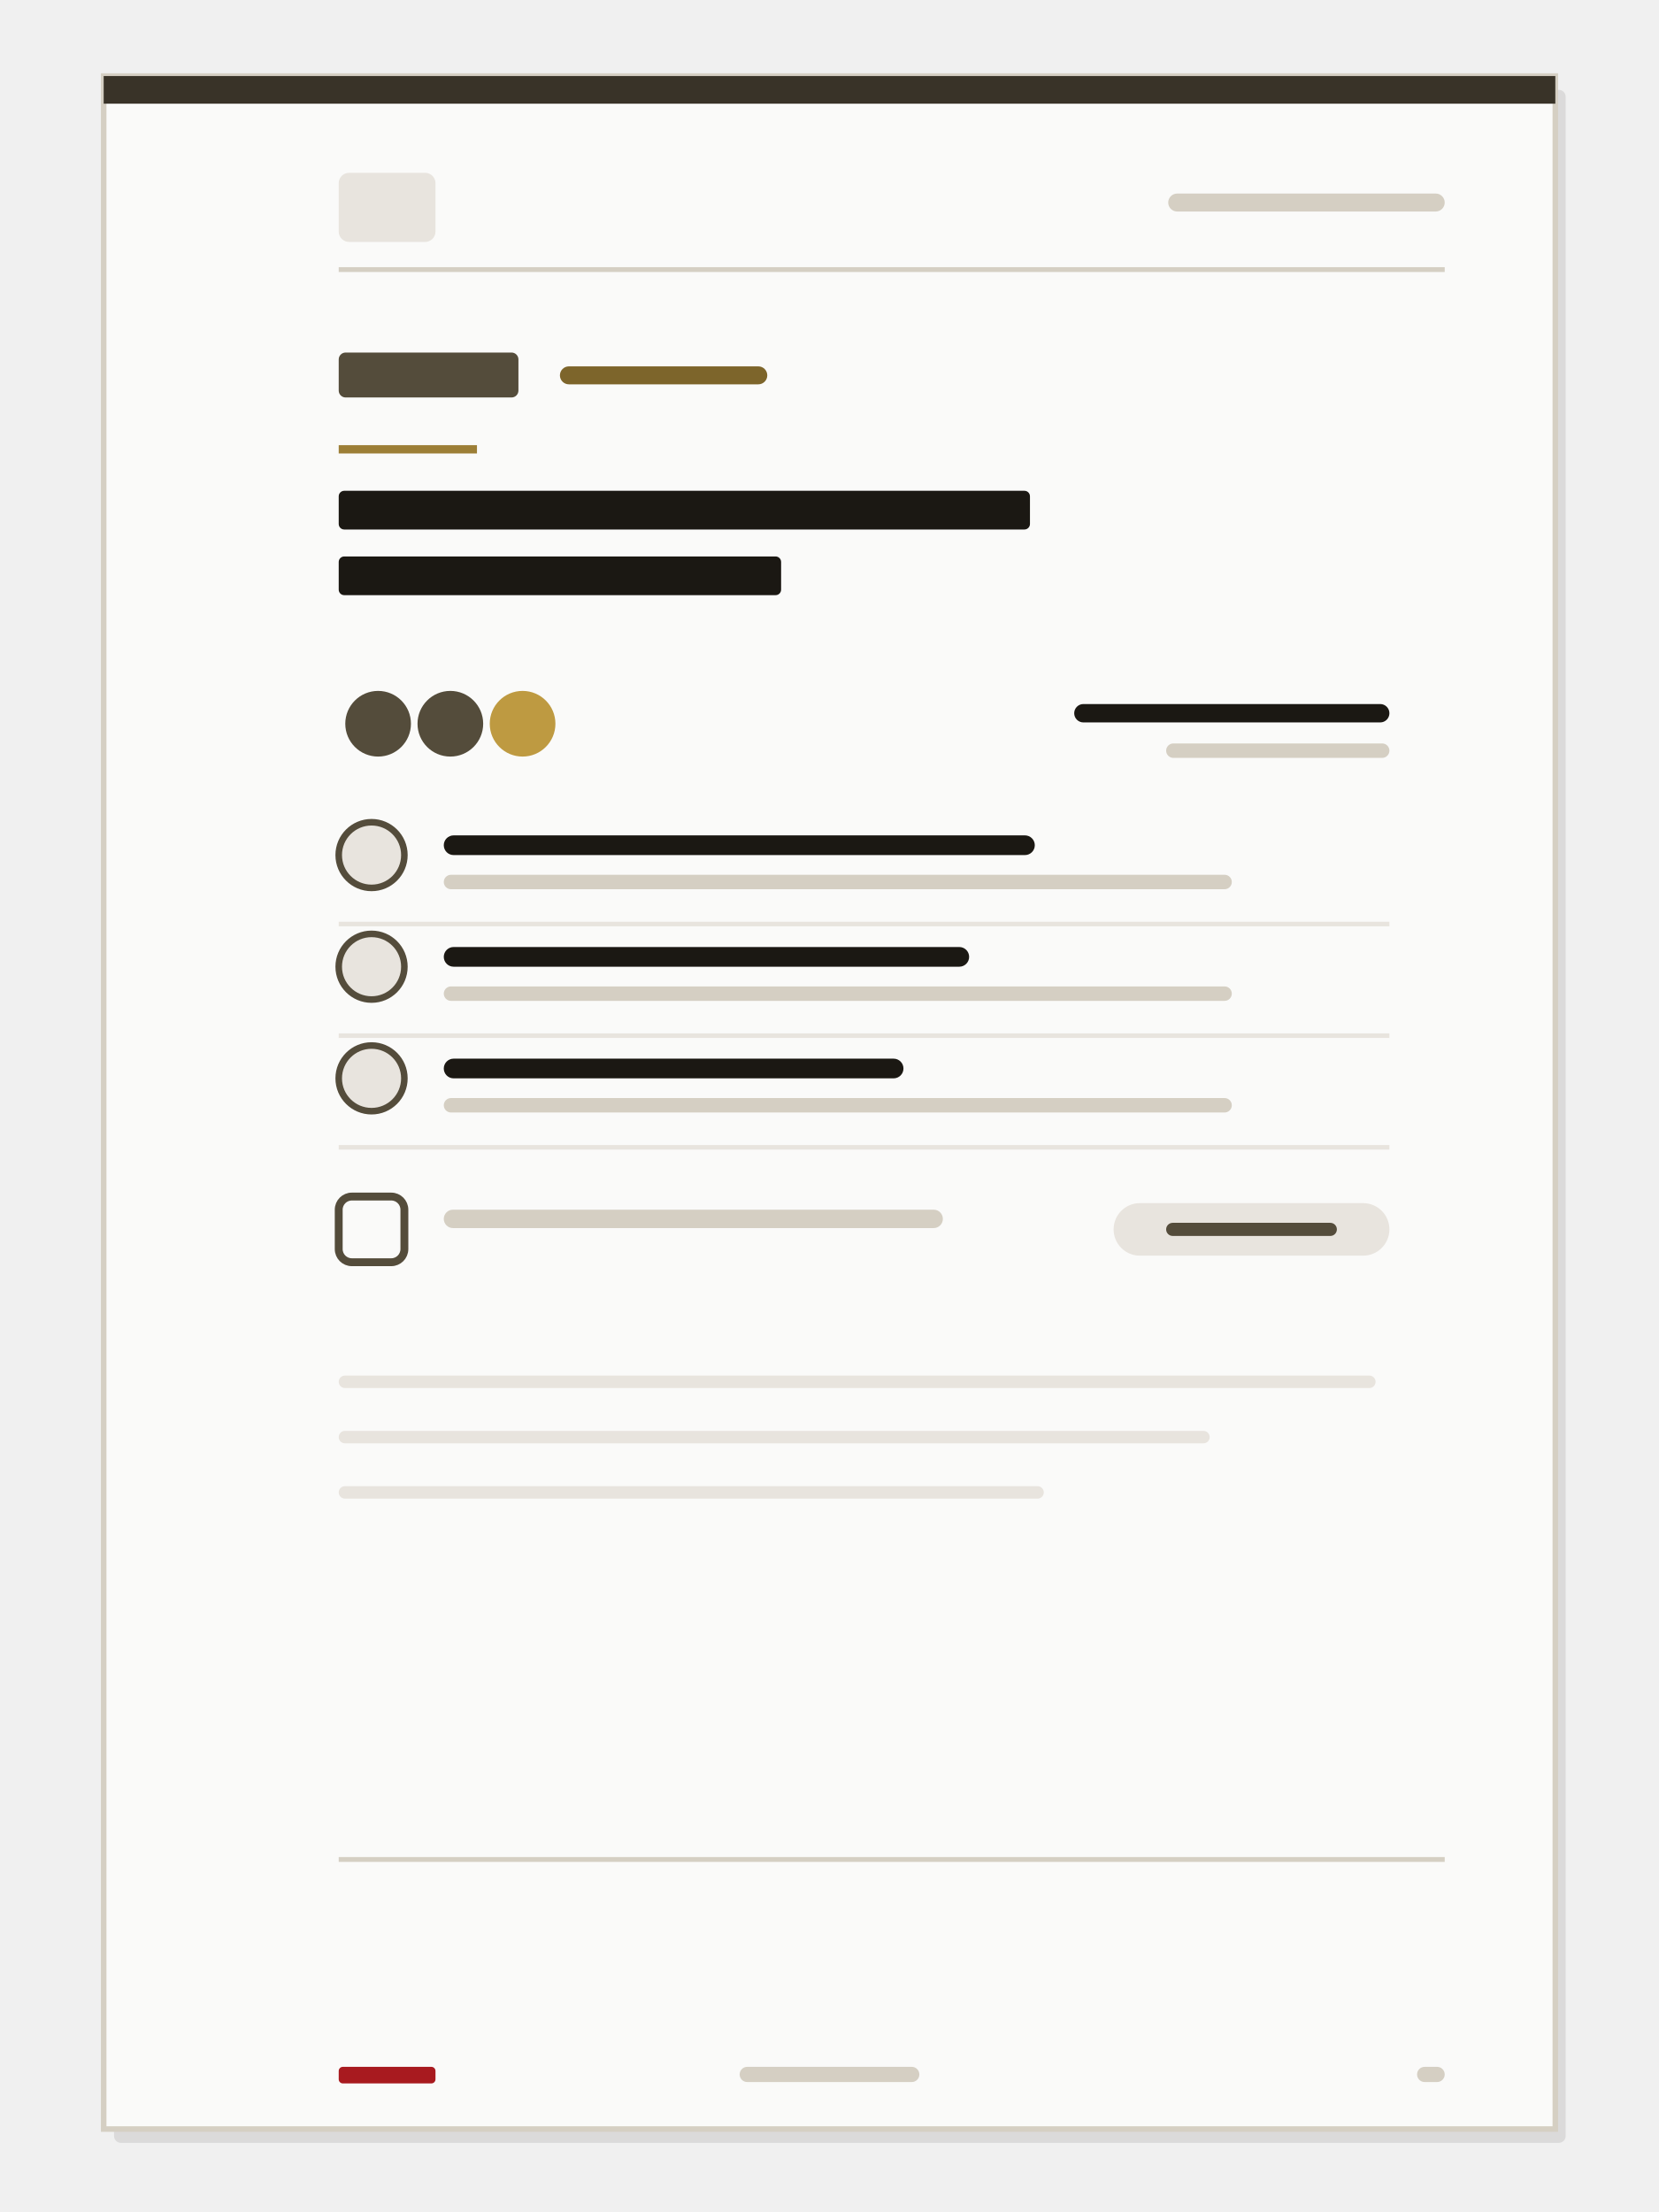
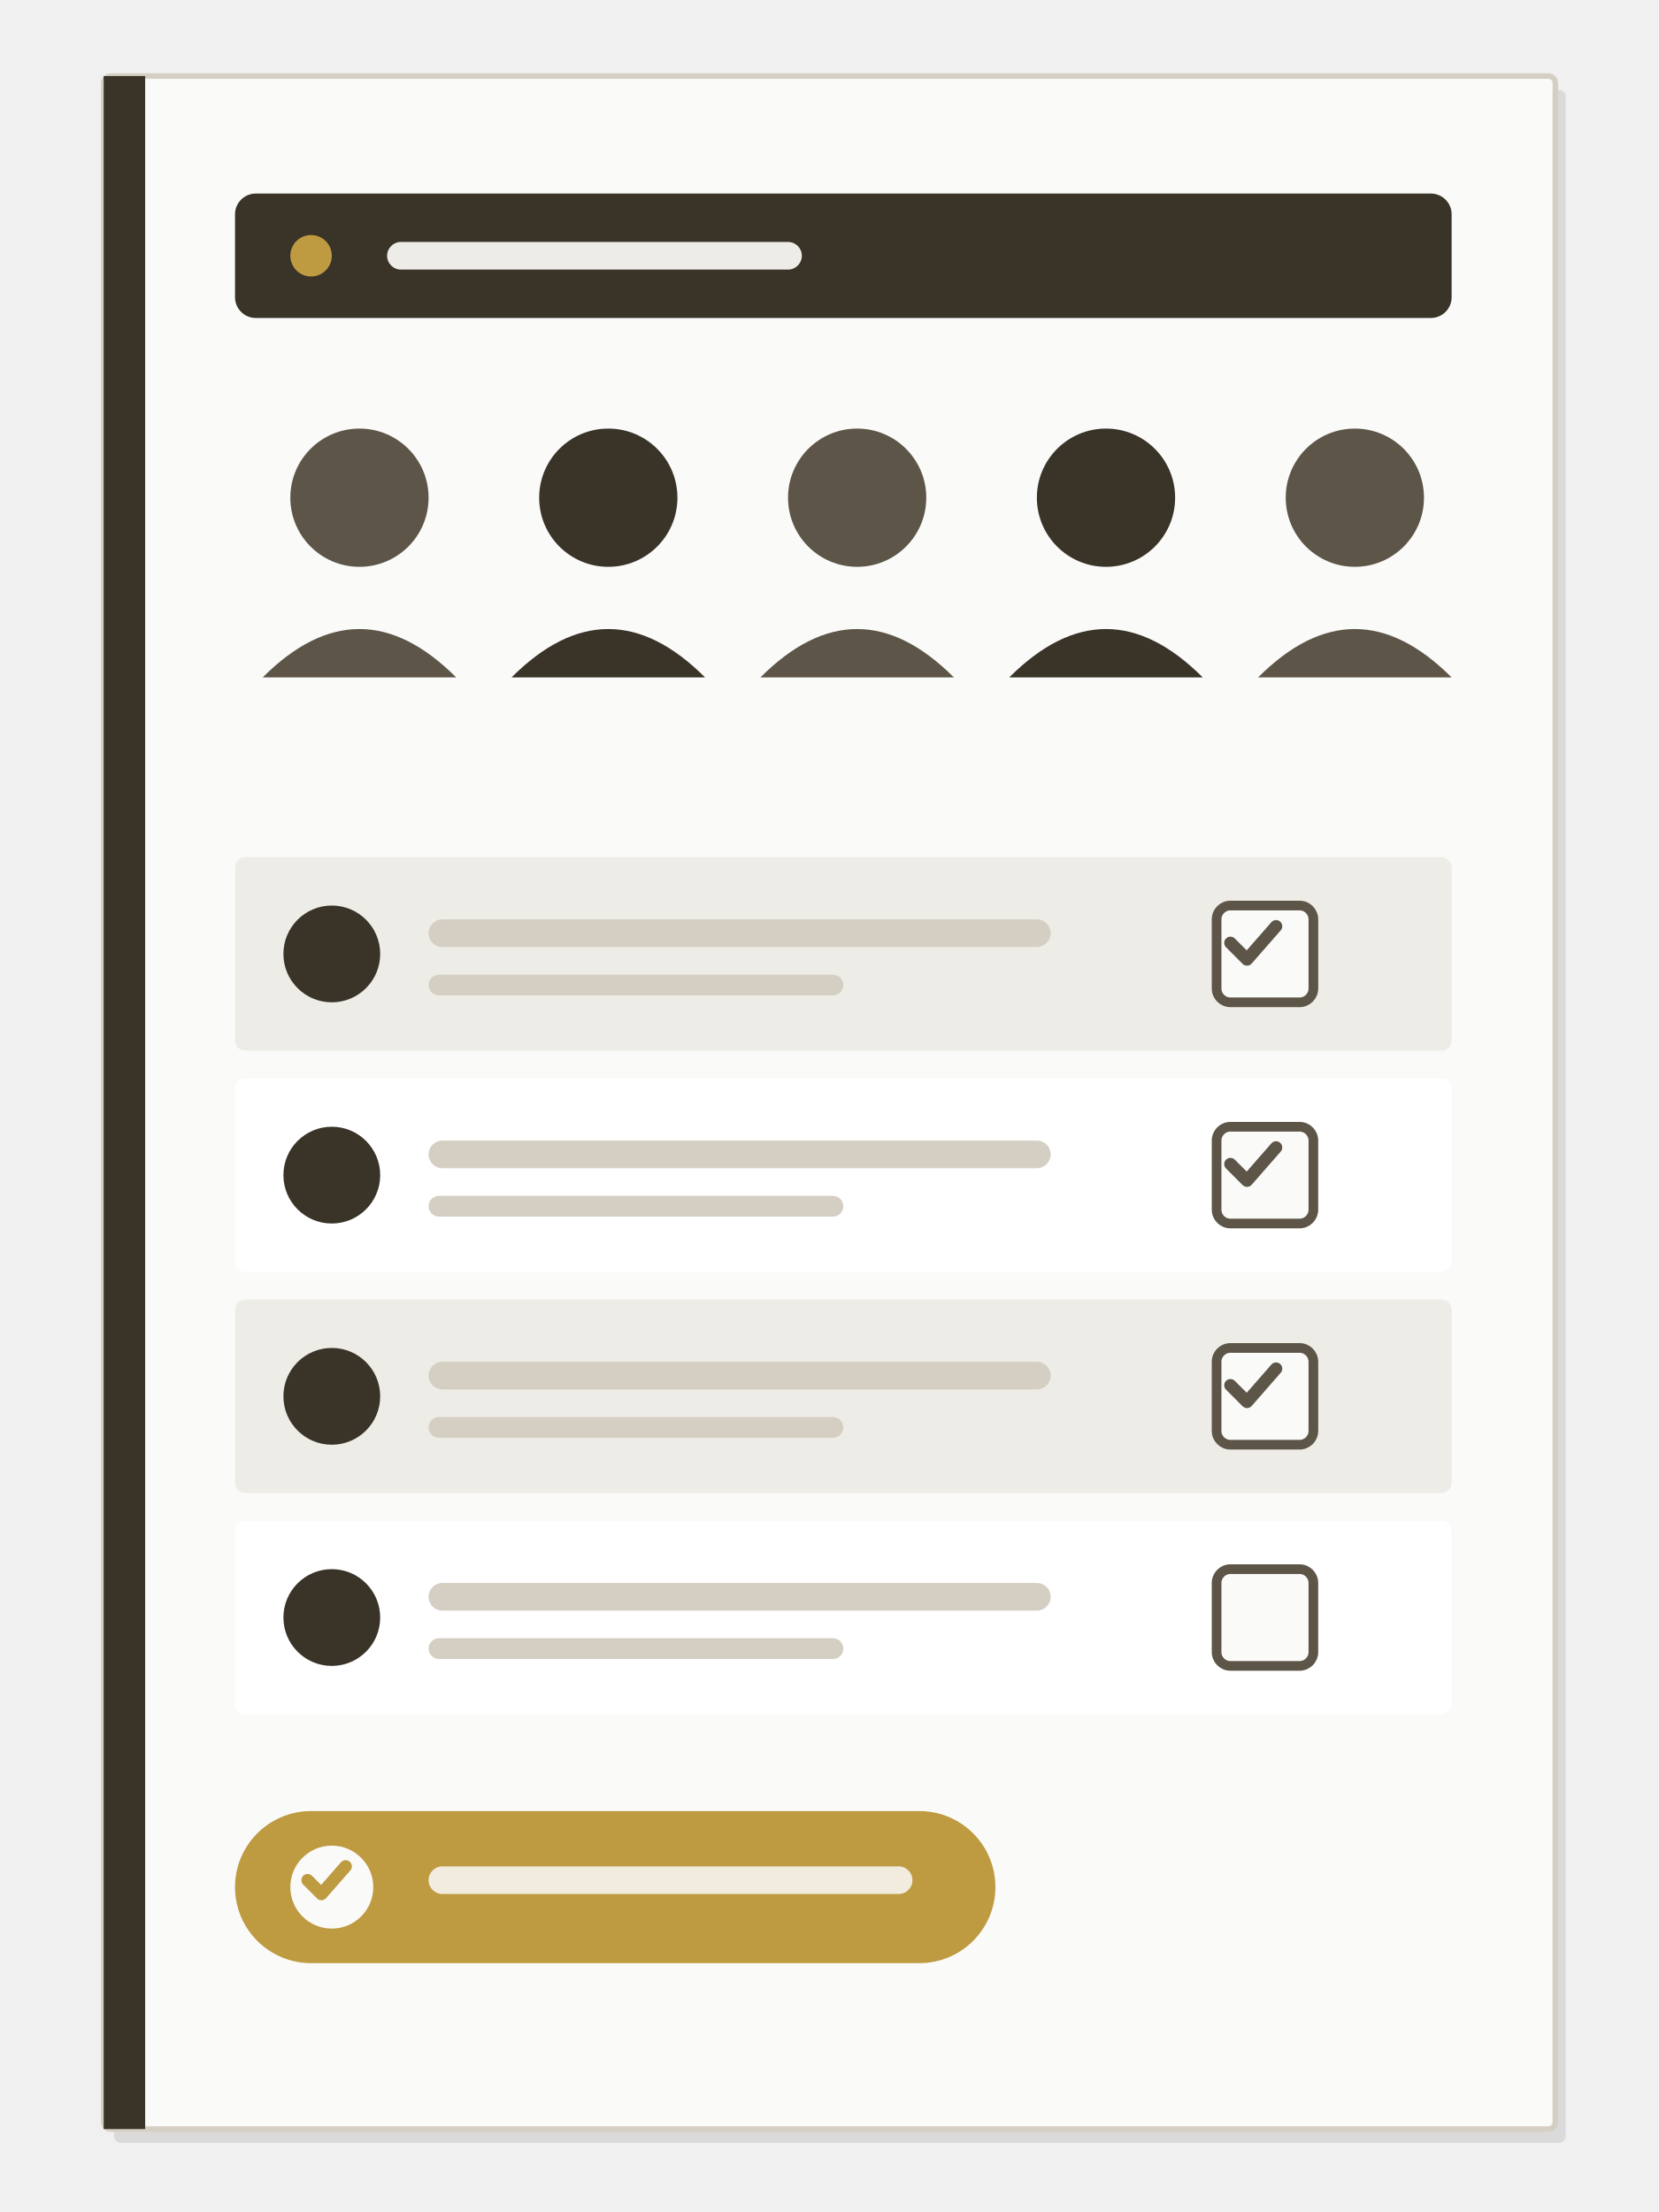
- <svg xmlns="http://www.w3.org/2000/svg" viewBox="0 0 240 320" width="240" height="320" role="img" aria-label="Minutes of meeting">
-   <rect x="16.5" y="13" width="210" height="297" fill="#1b1813" opacity=".1" rx="1" />
-   <g transform="translate(15 11)">
-     <rect x="0" y="0" width="210" height="297" fill="#fafaf9" stroke="#d5cfc3" stroke-width="0.8" />
-     <rect x="0" y="0" width="210" height="4" fill="#393328" />
-     <rect x="34" y="14" width="14" height="10" rx="1.5" fill="#e8e4de" />
-     <rect x="154" y="17" width="40" height="2.6" rx="1.3" fill="#d5cfc3" />
-     <path d="M34 28L194 28" stroke="#d5cfc3" stroke-width="0.7" fill="none" />
-     <rect x="34" y="40" width="26" height="6.5" rx="1" fill="#544c3b" />
-     <rect x="66" y="42" width="30" height="2.6" rx="1.3" fill="#7d652b" />
-     <path d="M34 54L54 54" stroke="#9c7e36" stroke-width="1.2" fill="none" />
-     <rect x="34" y="60" width="100" height="5.6" rx="0.8" fill="#1b1813" />
-     <rect x="34" y="69.5" width="64" height="5.6" rx="0.8" fill="#1b1813" />
-     <g transform="translate(34 88) scale(.95)">
-       <circle cx="6" cy="6" r="5" fill="#544c3b" />
-       <circle cx="17" cy="6" r="5" fill="#544c3b" />
-       <circle cx="28" cy="6" r="5" fill="#be9a41" />
-       <rect x="112" y="3" width="48" height="2.8" rx="1.4" fill="#1b1813" />
-       <rect x="126" y="9" width="34" height="2.2" rx="1.1" fill="#d5cfc3" />
-       <circle cx="5" cy="26" r="5" fill="#e8e4de" stroke="#544c3b" stroke-width="1" />
-       <rect x="16" y="23" width="90" height="3" rx="1.5" fill="#1b1813" />
-       <rect x="16" y="29" width="120" height="2.2" rx="1.1" fill="#d5cfc3" />
-       <path d="M0 36.5L160 36.5" stroke="#e8e4de" stroke-width="0.7" fill="none" />
-       <circle cx="5" cy="43" r="5" fill="#e8e4de" stroke="#544c3b" stroke-width="1" />
-       <rect x="16" y="40" width="80" height="3" rx="1.5" fill="#1b1813" />
-       <rect x="16" y="46" width="120" height="2.2" rx="1.1" fill="#d5cfc3" />
-       <path d="M0 53.5L160 53.5" stroke="#e8e4de" stroke-width="0.7" fill="none" />
-       <circle cx="5" cy="60" r="5" fill="#e8e4de" stroke="#544c3b" stroke-width="1" />
-       <rect x="16" y="57" width="70" height="3" rx="1.5" fill="#1b1813" />
-       <rect x="16" y="63" width="120" height="2.2" rx="1.1" fill="#d5cfc3" />
-       <path d="M0 70.5L160 70.5" stroke="#e8e4de" stroke-width="0.7" fill="none" />
-       <rect x="0" y="78" width="10" height="10" rx="2" fill="#fafaf9" stroke="#544c3b" stroke-width="1.2" />
-       <rect x="16" y="80" width="76" height="2.8" rx="1.4" fill="#d5cfc3" />
-       <rect x="118" y="79" width="42" height="8" rx="4" fill="#e8e4de" />
-       <rect x="126" y="82" width="26" height="2" rx="1" fill="#544c3b" />
-     </g>
-     <rect x="34" y="188" width="150" height="1.8" rx="0.9" fill="#e8e4de" />
-     <rect x="34" y="196" width="126" height="1.8" rx="0.9" fill="#e8e4de" />
-     <rect x="34" y="204" width="102" height="1.8" rx="0.9" fill="#e8e4de" />
-     <path d="M34 258L194 258" stroke="#d5cfc3" stroke-width="0.7" fill="none" />
-     <rect x="34" y="288" width="14" height="2.4" rx="0.6" fill="#a81a1f" />
-     <rect x="92" y="288" width="26" height="2.2" rx="1.1" fill="#d5cfc3" />
-     <rect x="190" y="288" width="4" height="2.2" rx="1.1" fill="#d5cfc3" />
+ <svg xmlns="http://www.w3.org/2000/svg" viewBox="0 0 240 320" width="240" height="320" role="img" aria-label="Minutes of Meeting">
+   <g class="bw-a-page">
+     <rect x="16.5" y="13" width="210" height="297" rx="1" fill="#1b1813" opacity=".1" />
+     <rect x="15" y="11" width="210" height="297" rx="1" fill="#fafaf9" stroke="#d5cfc3" stroke-width="0.8" />
+     <rect x="15" y="11" width="6" height="297" rx="0" fill="#393328" />
+   </g>
+   <g class="bw-a-head">
+     <rect x="34" y="28" width="176" height="18" rx="3" fill="#393328" />
+     <rect x="42" y="34" width="6" height="6" rx="3" fill="#be9a41" />
+     <rect x="56" y="35" width="60" height="4" rx="2" fill="#eeece7" />
+   </g>
+   <g class="bw-a-row">
+     <rect x="34" y="124" width="176" height="28" rx="1.5" fill="#eeece7" />
+     <circle cx="48" cy="138" r="7" fill="#393328" />
+     <rect x="62" y="133" width="90" height="4" rx="2" fill="#d5cfc3" />
+     <rect x="62" y="141" width="60" height="3" rx="1.5" fill="#d5cfc3" />
+     <rect x="176" y="131" width="14" height="14" rx="2" fill="#fafaf9" stroke="#5d5547" stroke-width="1.4" />
+     <path d="M178 136.4L180.4 138.8L184.6 134" stroke="#5d5547" stroke-width="1.8" fill="none" stroke-linecap="round" stroke-linejoin="round" />
+   </g>
+   <g class="bw-a-row">
+     <rect x="34" y="156" width="176" height="28" rx="1.5" fill="#ffffff" />
+     <circle cx="48" cy="170" r="7" fill="#393328" />
+     <rect x="62" y="165" width="90" height="4" rx="2" fill="#d5cfc3" />
+     <rect x="62" y="173" width="60" height="3" rx="1.5" fill="#d5cfc3" />
+     <rect x="176" y="163" width="14" height="14" rx="2" fill="#fafaf9" stroke="#5d5547" stroke-width="1.4" />
+     <path d="M178 168.4L180.4 170.8L184.6 166" stroke="#5d5547" stroke-width="1.8" fill="none" stroke-linecap="round" stroke-linejoin="round" />
+   </g>
+   <g class="bw-a-row">
+     <rect x="34" y="188" width="176" height="28" rx="1.5" fill="#eeece7" />
+     <circle cx="48" cy="202" r="7" fill="#393328" />
+     <rect x="62" y="197" width="90" height="4" rx="2" fill="#d5cfc3" />
+     <rect x="62" y="205" width="60" height="3" rx="1.5" fill="#d5cfc3" />
+     <rect x="176" y="195" width="14" height="14" rx="2" fill="#fafaf9" stroke="#5d5547" stroke-width="1.4" />
+     <path d="M178 200.4L180.4 202.8L184.6 198" stroke="#5d5547" stroke-width="1.8" fill="none" stroke-linecap="round" stroke-linejoin="round" />
+   </g>
+   <g class="bw-a-row">
+     <rect x="34" y="220" width="176" height="28" rx="1.5" fill="#ffffff" />
+     <circle cx="48" cy="234" r="7" fill="#393328" />
+     <rect x="62" y="229" width="90" height="4" rx="2" fill="#d5cfc3" />
+     <rect x="62" y="237" width="60" height="3" rx="1.5" fill="#d5cfc3" />
+     <rect x="176" y="227" width="14" height="14" rx="2" fill="#fafaf9" stroke="#5d5547" stroke-width="1.4" />
+   </g>
+   <g class="bw-a-node">
+     <circle cx="52" cy="72" r="10" fill="#5d5547" />
+     <path d="M38 98Q52 84 66 98Z" fill="#5d5547" />
+   </g>
+   <g class="bw-a-node">
+     <circle cx="88" cy="72" r="10" fill="#393328" />
+     <path d="M74 98Q88 84 102 98Z" fill="#393328" />
+   </g>
+   <g class="bw-a-node">
+     <circle cx="124" cy="72" r="10" fill="#5d5547" />
+     <path d="M110 98Q124 84 138 98Z" fill="#5d5547" />
+   </g>
+   <g class="bw-a-node">
+     <circle cx="160" cy="72" r="10" fill="#393328" />
+     <path d="M146 98Q160 84 174 98Z" fill="#393328" />
+   </g>
+   <g class="bw-a-node">
+     <circle cx="196" cy="72" r="10" fill="#5d5547" />
+     <path d="M182 98Q196 84 210 98Z" fill="#5d5547" />
+   </g>
+   <g class="bw-a-mark">
+     <rect x="34" y="262" width="110" height="22" rx="11" fill="#be9a41" />
+     <circle cx="48" cy="273" r="6" fill="#fafaf9" />
+     <path d="M44.5 272L46.5 274L50 270" stroke="#be9a41" stroke-width="1.8" fill="none" stroke-linecap="round" stroke-linejoin="round" />
+     <rect x="62" y="270" width="70" height="4" rx="2" fill="#fafaf9" opacity=".85" />
  </g>
</svg>
